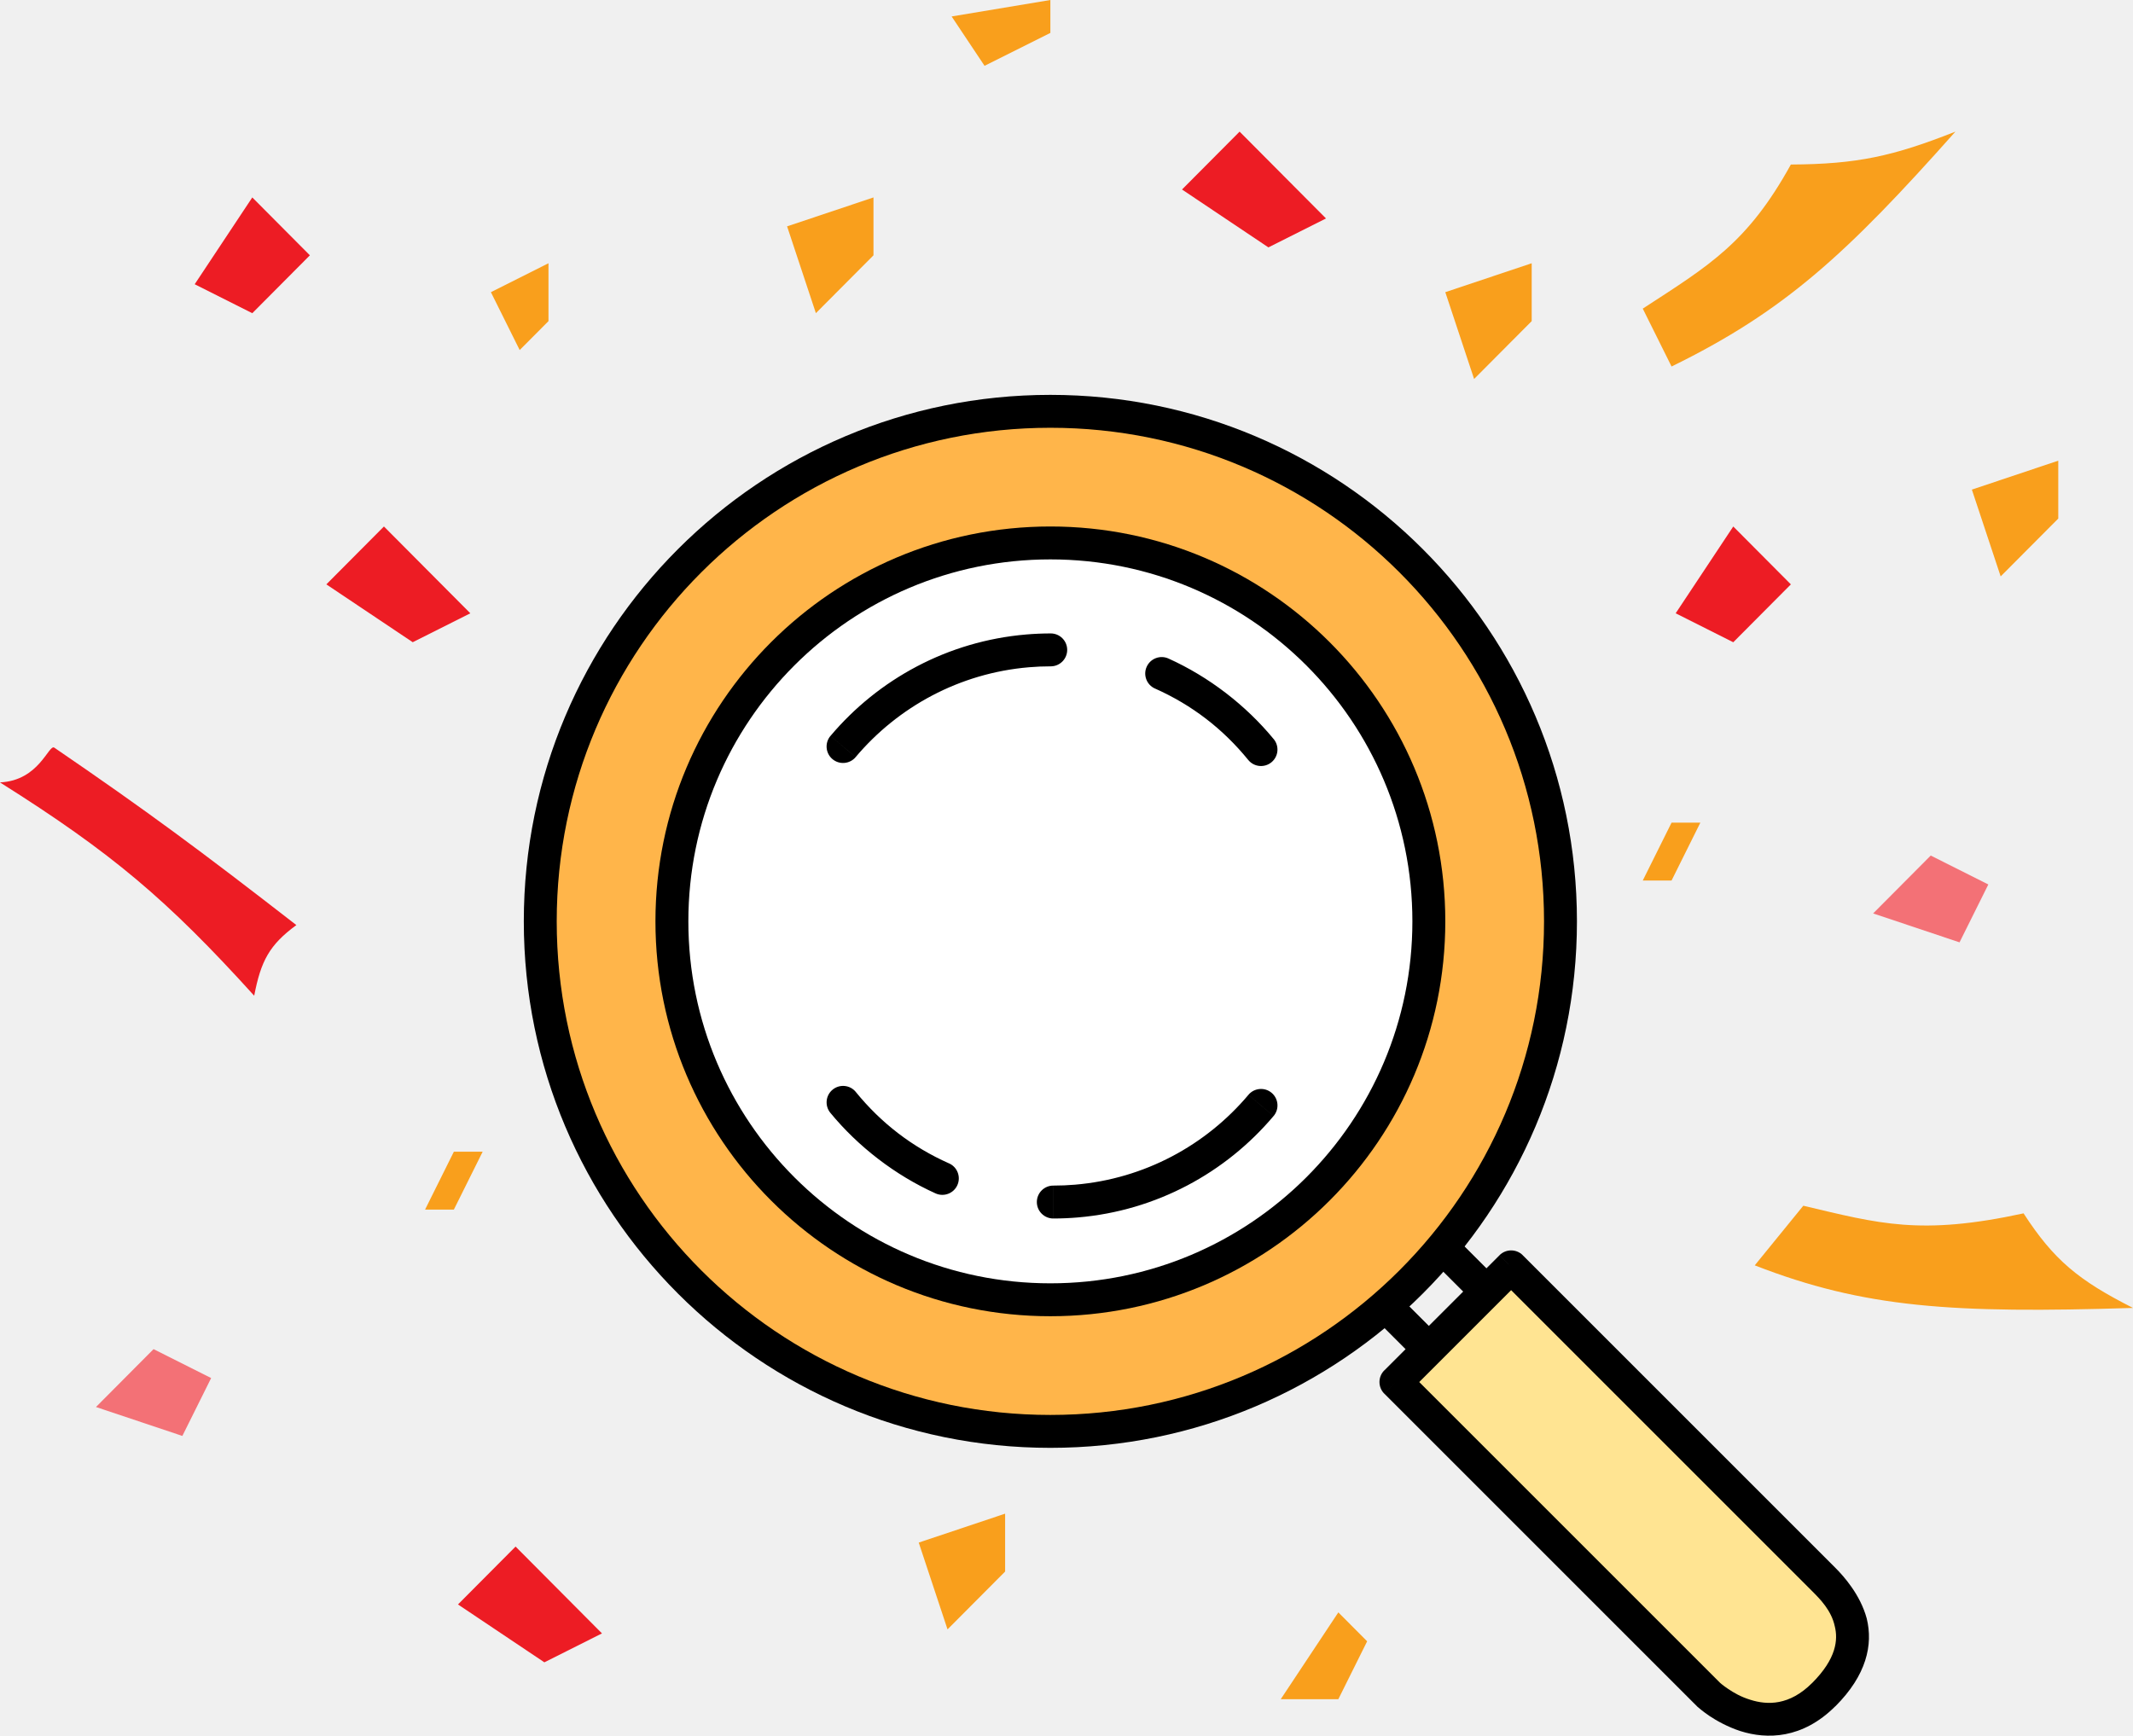
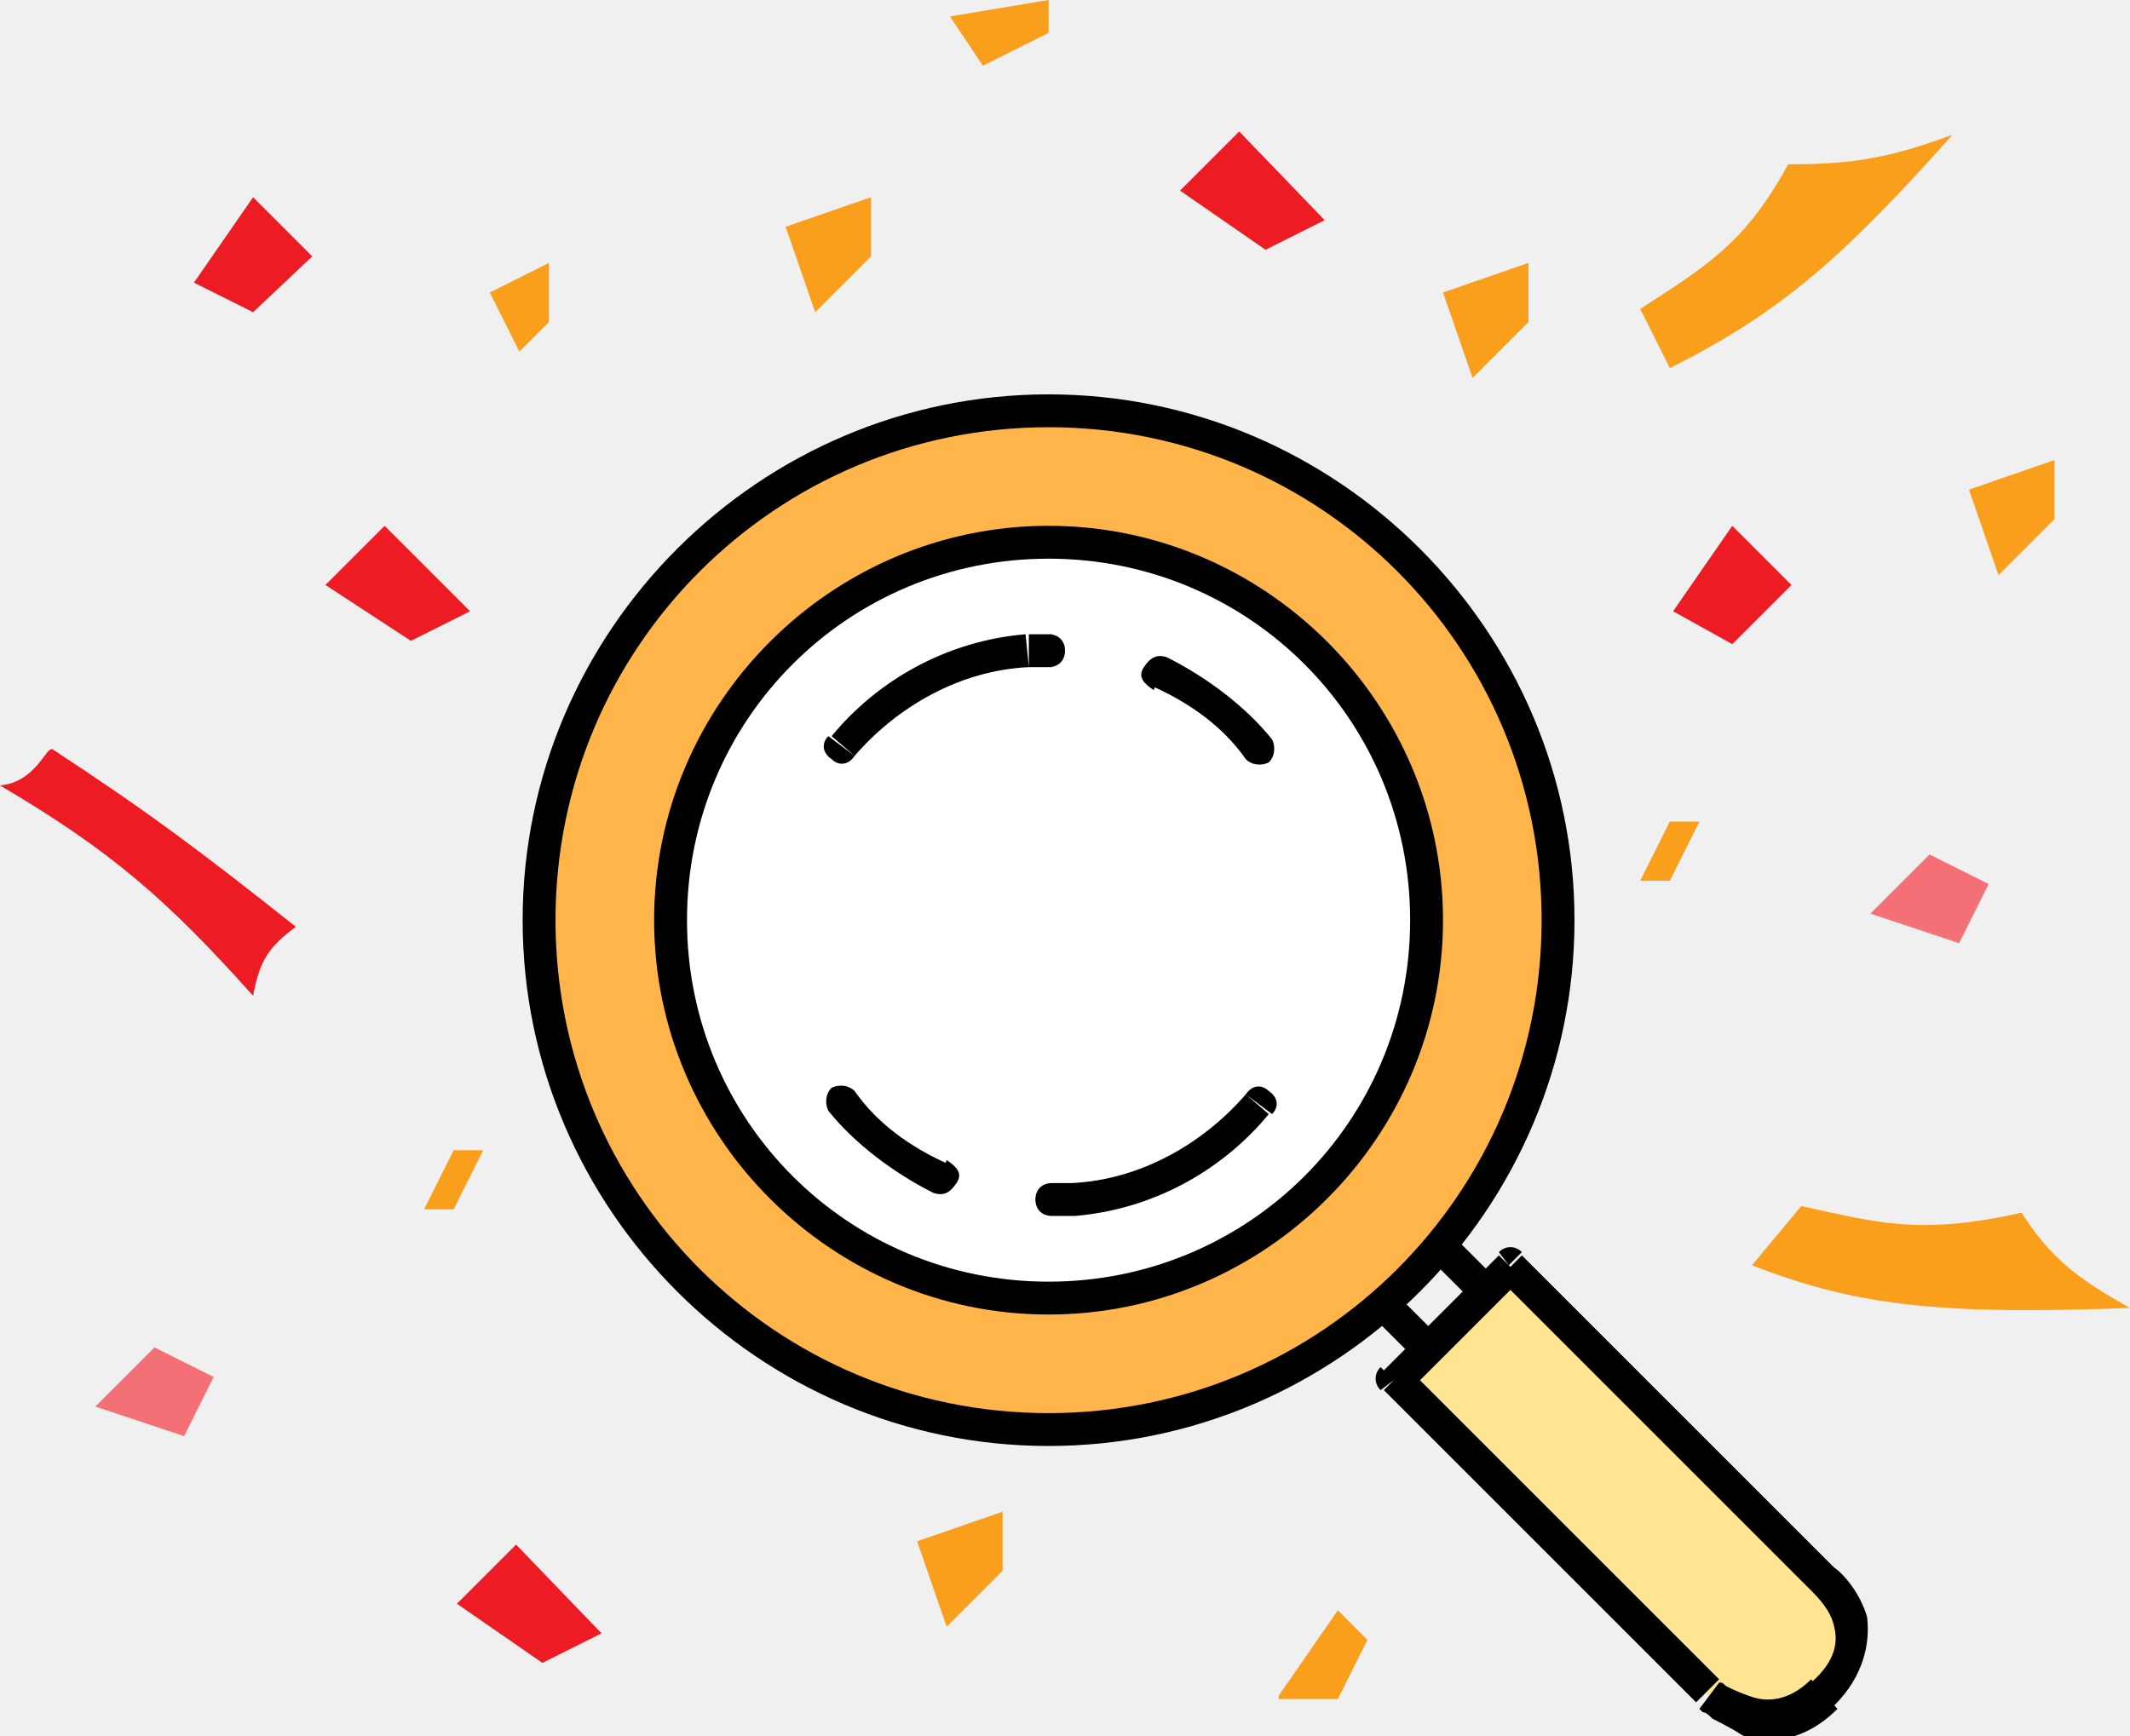
- <svg xmlns="http://www.w3.org/2000/svg" version="1.1" x="0px" y="0px" width="64.812px" height="52.75px" viewBox="1169.084 177.045 64.812 52.75" enable-background="new 1169.084 177.045 64.812 52.75" xml:space="preserve">
+ <svg xmlns="http://www.w3.org/2000/svg" version="1.1" id="Слой_1" x="0px" y="0px" width="64.8px" height="52.8px" viewBox="0 0 64.8 52.8" enable-background="new 0 0 64.8 52.8" xml:space="preserve">
  <g id="konfeti_x5F_search">
-     <path id="path5_fill_1_" fill="#ED1C24" d="M1175,185.683l1.75-2.638l1.75,1.759l-1.75,1.759L1175,185.683z" />
-     <path id="path11_fill" fill="#F99F1C" d="M1230.571,213.919c-3.141,0.681-4.389,0.312-6.693-0.232l-1.475,1.812   c3.331,1.298,6.017,1.465,11.493,1.294C1232.24,215.954,1231.492,215.34,1230.571,213.919z" />
-     <path id="path10_fill" fill="#F99F1C" d="M1223.5,182.045c-1.32,2.391-2.486,3.069-4.5,4.379l0.875,1.759   c3.424-1.676,5.304-3.402,8.625-7.138C1226.603,181.795,1225.511,182.034,1223.5,182.045z" />
-     <path id="path9_fill" fill="#ED1C24" d="M1176.808,207.305c0.203-1.054,0.458-1.543,1.281-2.147   c-2.928-2.273-4.546-3.472-7.358-5.394c-0.175-0.096-0.458,1.005-1.648,1.058C1172.491,202.968,1174.173,204.396,1176.808,207.305z   " />
-     <path id="path3_fill_3_" fill="#F99F1C" d="M1229.875,194.562l-0.875-2.638l2.625-0.879v1.759L1229.875,194.562z" />
-     <path id="path8_fill" fill="#F99F1C" d="M1199,179.045l-1-1.5l3-0.5v1L1199,179.045z" />
-     <path id="path1_fill_1_" fill="#ED1C24" d="M1184.75,224.045l-1.75,1.759l2.625,1.759l1.75-0.879L1184.75,224.045z" />
-     <path id="path7_fill" fill="#F99F1C" d="M1208,228.683l1.75-2.638l0.875,0.879l-0.875,1.759H1208z" />
-     <path id="path6_fill_1_" fill="#F37176" d="M1226,204.804l1.75-1.759l1.75,0.879l-0.875,1.759L1226,204.804z" />
-     <path id="path6_fill" fill="#F37176" d="M1172,219.804l1.75-1.759l1.75,0.879l-0.875,1.759L1172,219.804z" />
-     <path id="path5_fill" fill="#ED1C24" d="M1220,195.683l1.75-2.638l1.75,1.759l-1.75,1.759L1220,195.683z" />
-     <path id="path4_fill" fill="#F99F1C" d="M1185.75,185.045l-1.75,0.879l0.875,1.759l0.875-0.879V185.045z" />
-     <path id="path3_fill_2_" fill="#F99F1C" d="M1213.875,188.562l-0.875-2.638l2.625-0.879v1.759L1213.875,188.562z" />
-     <path id="path3_fill_1_" fill="#F99F1C" d="M1197.875,226.562l-0.875-2.638l2.625-0.879v1.759L1197.875,226.562z" />
-     <path id="path3_fill" fill="#F99F1C" d="M1193.875,186.562l-0.875-2.638l2.625-0.879v1.759L1193.875,186.562z" />
-     <path id="path2_fill" fill="#ED1C24" d="M1179,194.804l1.75-1.759l2.625,2.638l-1.75,0.879L1179,194.804z" />
-     <path id="path1_fill" fill="#ED1C24" d="M1206.75,181.045l-1.75,1.759l2.625,1.759l1.75-0.879L1206.75,181.045z" />
-     <path id="path0_fill_1_" fill="#F99F1C" d="M1219,203.804l0.875-1.759h0.875l-0.875,1.759H1219z" />
-     <path id="path0_fill" fill="#F99F1C" d="M1182,213.804l0.875-1.759h0.875l-0.875,1.759H1182z" />
+     <path id="path5_fill_1_" fill="#ED1C24" d="M5.9,8.6L7.7,6l1.8,1.8L7.7,9.5L5.9,8.6z" />
+     <path id="path11_fill" fill="#F99F1C" d="M61.5,36.9c-3.1,0.7-4.4,0.3-6.7-0.2l-1.5,1.8c3.3,1.3,6,1.5,11.5,1.3   C63.2,38.9,62.4,38.3,61.5,36.9z" />
+     <path id="path10_fill" fill="#F99F1C" d="M54.4,5c-1.3,2.4-2.5,3.1-4.5,4.4l0.9,1.8c3.4-1.7,5.3-3.4,8.6-7.1   C57.5,4.8,56.4,5,54.4,5z" />
+     <path id="path9_fill" fill="#ED1C24" d="M7.7,30.3c0.2-1.1,0.5-1.5,1.3-2.1c-2.9-2.3-4.5-3.5-7.4-5.4c-0.2-0.1-0.5,1-1.6,1.1   C3.4,25.9,5.1,27.4,7.7,30.3z" />
+     <path id="path3_fill_3_" fill="#F99F1C" d="M60.8,17.5l-0.9-2.6l2.6-0.9v1.8L60.8,17.5z" />
+     <path id="path8_fill" fill="#F99F1C" d="M29.9,2l-1-1.5l3-0.5v1L29.9,2z" />
+     <path id="path1_fill_1_" fill="#ED1C24" d="M15.7,47l-1.8,1.8l2.6,1.8l1.8-0.9L15.7,47z" />
+     <path id="path7_fill" fill="#F99F1C" d="M38.9,51.6l1.8-2.6l0.9,0.9l-0.9,1.8H38.9z" />
+     <path id="path6_fill_1_" fill="#F37176" d="M56.9,27.8l1.8-1.8l1.8,0.9l-0.9,1.8L56.9,27.8z" />
+     <path id="path6_fill" fill="#F37176" d="M2.9,42.8L4.7,41l1.8,0.9l-0.9,1.8L2.9,42.8z" />
+     <path id="path5_fill" fill="#ED1C24" d="M50.9,18.6l1.8-2.6l1.8,1.8l-1.8,1.8L50.9,18.6z" />
+     <path id="path4_fill" fill="#F99F1C" d="M16.7,8l-1.8,0.9l0.9,1.8l0.9-0.9V8z" />
+     <path id="path3_fill_2_" fill="#F99F1C" d="M44.8,11.5l-0.9-2.6L46.5,8v1.8L44.8,11.5z" />
+     <path id="path3_fill_1_" fill="#F99F1C" d="M28.8,49.5l-0.9-2.6l2.6-0.9v1.8L28.8,49.5z" />
+     <path id="path3_fill" fill="#F99F1C" d="M24.8,9.5l-0.9-2.6L26.5,6v1.8L24.8,9.5z" />
+     <path id="path2_fill" fill="#ED1C24" d="M9.9,17.8l1.8-1.8l2.6,2.6l-1.8,0.9L9.9,17.8z" />
+     <path id="path1_fill" fill="#ED1C24" d="M37.7,4l-1.8,1.8l2.6,1.8l1.8-0.9L37.7,4z" />
+     <path id="path0_fill_1_" fill="#F99F1C" d="M49.9,26.8l0.9-1.8h0.9l-0.9,1.8H49.9z" />
+     <path id="path0_fill" fill="#F99F1C" d="M12.9,36.8l0.9-1.8h0.9l-0.9,1.8H12.9z" />
  </g>
  <g id="search">
-     <path id="path13_stroke_2x" d="M1215,205.045c0,7.732-6.268,14-14,14v2c8.837,0,16-7.163,16-16H1215z M1201,219.045   c-7.732,0-14-6.268-14-14h-2c0,8.837,7.163,16,16,16V219.045z M1187,205.045c0-7.732,6.268-14,14-14v-2c-8.837,0-16,7.163-16,16   H1187z M1201,191.045c7.732,0,14,6.268,14,14h2c0-8.837-7.163-16-16-16V191.045z" />
-     <path id="path17_stroke" d="M1210.146,216.399l2,2l0.707-0.707l-2-2L1210.146,216.399z" />
-     <path id="path17_stroke_1_" d="M1211.646,214.399l2,2l0.707-0.707l-2-2L1211.646,214.399z" />
-     <path id="path18_fill" fill="#FFE492" d="M1215,215.545l-3.5,3.5l9.5,9.5c0,0,1.813,1.688,3.5,0s0.5-3,0-3.5L1215,215.545z" />
-     <path id="path19_stroke" d="M1211.5,219.045l-0.354-0.354c-0.195,0.195-0.195,0.512,0,0.707L1211.5,219.045z M1215,215.545   l0.354-0.354c-0.195-0.195-0.512-0.195-0.707,0L1215,215.545z M1221,228.545l-0.354,0.354c0.004,0.004,0.008,0.008,0.013,0.012   L1221,228.545z M1211.854,219.399l3.5-3.5l-0.707-0.707l-3.5,3.5L1211.854,219.399z M1214.646,215.899l9.5,9.5l0.707-0.707   l-9.5-9.5L1214.646,215.899z M1224.146,225.399c0.244,0.244,0.586,0.587,0.689,1.071c0.1,0.404,0.053,0.98-0.689,1.722l0.707,0.707   c0.946-0.946,1.149-1.869,0.952-2.669c-0.194-0.72-0.696-1.282-0.952-1.538L1224.146,225.399z M1224.146,228.191   c-0.687,0.687-1.355,0.676-1.878,0.51c-0.284-0.087-0.5-0.212-0.68-0.334c-0.085-0.057-0.145-0.103-0.192-0.141   c-0.022-0.018-0.035-0.029-0.046-0.039c-0.005-0.004-0.007-0.006-0.009-0.008c-0.001-0.001-0.001-0.001-0.001-0.001c0,0,0,0,0,0   c0,0,0,0,0,0c0,0,0,0,0,0c0,0,0,0-0.34,0.366s-0.34,0.366-0.34,0.366c0,0,0,0,0,0c0,0,0.001,0.001,0.001,0.001   c0,0.001,0.001,0.001,0.002,0.002c0.001,0.001,0.004,0.004,0.007,0.006c0.005,0.004,0.013,0.011,0.022,0.019   c0.016,0.014,0.043,0.037,0.074,0.062c0.058,0.047,0.153,0.12,0.264,0.195c0.212,0.142,0.554,0.333,0.935,0.457   c0.806,0.256,1.887,0.245,2.888-0.756L1224.146,228.191z M1221.354,228.191l-9.5-9.5l-0.707,0.707l9.5,9.5L1221.354,228.191z" />
-     <path id="path12_fill" fill="#FFB54A" d="M1216,205.045c0,8.284-6.716,15-15,15s-15-6.716-15-15c0-8.284,6.716-15,15-15   S1216,196.761,1216,205.045z" />
-     <path id="path15_stroke_2x" d="M1211,205.045c0,5.523-4.477,10-10,10v2c6.627,0,12-5.373,12-12H1211z M1201,215.045   c-5.523,0-10-4.477-10-10h-2c0,6.627,5.373,12,12,12V215.045z M1191,205.045c0-5.523,4.477-10,10-10v-2c-6.627,0-12,5.373-12,12   H1191z M1201,195.045c5.523,0,10,4.477,10,10h2c0-6.627-5.373-12-12-12V195.045z" />
-     <path id="path14_fill" fill="#FFFFFF" d="M1212,205.045c0,6.075-4.925,11-11,11s-11-4.925-11-11c0-6.075,4.925-11,11-11   S1212,198.97,1212,205.045z" />
-     <path id="path16_stroke" d="M1194.318,199.409c-0.178,0.211-0.151,0.527,0.06,0.705c0.211,0.178,0.527,0.151,0.705-0.06   L1194.318,199.409z M1200.306,196.825l0.042,0.498l0,0L1200.306,196.825z M1201.011,197.295c0.276,0,0.5-0.224,0.5-0.5   s-0.224-0.5-0.5-0.5V197.295z M1204.587,197.057c-0.252-0.113-0.548,0-0.661,0.252c-0.113,0.252,0,0.548,0.252,0.661   L1204.587,197.057z M1207.013,200.141c0.175,0.214,0.49,0.245,0.704,0.07c0.214-0.175,0.245-0.49,0.07-0.704L1207.013,200.141z    M1195.083,200.053c1.289-1.529,3.157-2.552,5.266-2.73l-0.084-0.996c-2.382,0.202-4.492,1.358-5.946,3.082L1195.083,200.053z    M1200.348,197.323c0.222-0.019,0.436-0.028,0.663-0.028v-1c-0.248,0-0.505,0.011-0.748,0.032L1200.348,197.323z M1204.178,197.969   c1.126,0.501,2.066,1.227,2.835,2.172l0.774-0.633c-0.846-1.029-1.969-1.896-3.2-2.451L1204.178,197.969z" />
-     <path id="path16_stroke_1_" d="M1207.783,210.961c0.178-0.211,0.151-0.527-0.06-0.705c-0.211-0.178-0.527-0.151-0.705,0.06   L1207.783,210.961z M1201.795,213.545l-0.042-0.498l0,0L1201.795,213.545z M1201.089,213.075c-0.276,0-0.5,0.224-0.5,0.5   s0.224,0.5,0.5,0.5V213.075z M1197.513,213.313c0.252,0.113,0.548,0,0.661-0.252s0-0.548-0.252-0.661L1197.513,213.313z    M1195.088,210.229c-0.175-0.214-0.49-0.245-0.704-0.07c-0.214,0.175-0.245,0.49-0.07,0.704L1195.088,210.229z M1207.018,210.317   c-1.289,1.529-3.157,2.552-5.266,2.73l0.084,0.996c2.382-0.202,4.492-1.358,5.946-3.082L1207.018,210.317z M1201.753,213.047   c-0.222,0.019-0.436,0.028-0.663,0.028v1c0.248,0,0.505-0.011,0.748-0.032L1201.753,213.047z M1197.922,212.401   c-1.126-0.501-2.066-1.227-2.835-2.172l-0.774,0.633c0.846,1.029,1.969,1.896,3.2,2.451L1197.922,212.401z" />
+     <path id="path13_stroke_2x" d="M45.9,28c0,7.7-6.3,14-14,14v2c8.8,0,16-7.2,16-16H45.9z M31.9,42c-7.7,0-14-6.3-14-14h-2   c0,8.8,7.2,16,16,16V42z M17.9,28c0-7.7,6.3-14,14-14v-2c-8.8,0-16,7.2-16,16H17.9z M31.9,14c7.7,0,14,6.3,14,14h2   c0-8.8-7.2-16-16-16V14z" />
+     <path id="path17_stroke" d="M41.1,39.4l2,2l0.7-0.7l-2-2L41.1,39.4z" />
+     <path id="path17_stroke_1_" d="M42.6,37.4l2,2l0.7-0.7l-2-2L42.6,37.4z" />
+     <path id="path18_fill" fill="#FFE492" d="M45.9,38.5L42.4,42l9.5,9.5c0,0,1.8,1.7,3.5,0s0.5-3,0-3.5L45.9,38.5z" />
+     <path id="path19_stroke" d="M42.4,42l-0.4-0.4c-0.2,0.2-0.2,0.5,0,0.7L42.4,42z M45.9,38.5l0.4-0.4c-0.2-0.2-0.5-0.2-0.7,0   L45.9,38.5z M51.9,51.5l-0.4,0.4c0,0,0,0,0,0L51.9,51.5z M42.8,42.4l3.5-3.5l-0.7-0.7l-3.5,3.5L42.8,42.4z M45.6,38.9l9.5,9.5   l0.7-0.7l-9.5-9.5L45.6,38.9z M55.1,48.4c0.2,0.2,0.6,0.6,0.7,1.1c0.1,0.4,0.1,1-0.7,1.7l0.7,0.7c0.9-0.9,1.1-1.9,1-2.7   c-0.2-0.7-0.7-1.3-1-1.5L55.1,48.4z M55.1,51.1c-0.7,0.7-1.4,0.7-1.9,0.5c-0.3-0.1-0.5-0.2-0.7-0.3c-0.1-0.1-0.1-0.1-0.2-0.1   c0,0,0,0,0,0c0,0,0,0,0,0c0,0,0,0,0,0l0,0l0,0l0,0c0,0,0,0-0.3,0.4s-0.3,0.4-0.3,0.4l0,0l0,0c0,0,0,0,0,0c0,0,0,0,0,0c0,0,0,0,0,0   c0,0,0,0,0.1,0.1c0.1,0,0.2,0.1,0.3,0.2c0.2,0.1,0.6,0.3,0.9,0.5c0.8,0.3,1.9,0.2,2.9-0.8L55.1,51.1z M52.3,51.1l-9.5-9.5l-0.7,0.7   l9.5,9.5L52.3,51.1z" />
+     <path id="path12_fill" fill="#FFB54A" d="M46.9,28c0,8.3-6.7,15-15,15s-15-6.7-15-15s6.7-15,15-15S46.9,19.7,46.9,28z" />
+     <path id="path15_stroke_2x" d="M41.9,28c0,5.5-4.5,10-10,10v2c6.6,0,12-5.4,12-12H41.9z M31.9,38c-5.5,0-10-4.5-10-10h-2   c0,6.6,5.4,12,12,12V38z M21.9,28c0-5.5,4.5-10,10-10v-2c-6.6,0-12,5.4-12,12H21.9z M31.9,18c5.5,0,10,4.5,10,10h2   c0-6.6-5.4-12-12-12V18z" />
+     <path id="path14_fill" fill="#FFFFFF" d="M42.9,28c0,6.1-4.9,11-11,11s-11-4.9-11-11s4.9-11,11-11S42.9,21.9,42.9,28z" />
+     <path id="path16_stroke" d="M25.2,22.4c-0.2,0.2-0.2,0.5,0.1,0.7c0.2,0.2,0.5,0.2,0.7-0.1L25.2,22.4z M31.2,19.8l0,0.5l0,0   L31.2,19.8z M31.9,20.3c0.3,0,0.5-0.2,0.5-0.5s-0.2-0.5-0.5-0.5V20.3z M35.5,20c-0.3-0.1-0.5,0-0.7,0.3s0,0.5,0.3,0.7L35.5,20z    M37.9,23.1c0.2,0.2,0.5,0.2,0.7,0.1c0.2-0.2,0.2-0.5,0.1-0.7L37.9,23.1z M26,23c1.3-1.5,3.2-2.6,5.3-2.7l-0.1-1   c-2.4,0.2-4.5,1.4-5.9,3.1L26,23z M31.3,20.3c0.2,0,0.4,0,0.7,0v-1c-0.2,0-0.5,0-0.7,0L31.3,20.3z M35.1,20.9   c1.1,0.5,2.1,1.2,2.8,2.2l0.8-0.6c-0.8-1-2-1.9-3.2-2.5L35.1,20.9z" />
+     <path id="path16_stroke_1_" d="M38.7,33.9c0.2-0.2,0.2-0.5-0.1-0.7c-0.2-0.2-0.5-0.2-0.7,0.1L38.7,33.9z M32.7,36.5l0-0.5l0,0   L32.7,36.5z M32,36c-0.3,0-0.5,0.2-0.5,0.5S31.7,37,32,37V36z M28.4,36.3c0.3,0.1,0.5,0,0.7-0.3s0-0.5-0.3-0.7L28.4,36.3z M26,33.2   c-0.2-0.2-0.5-0.2-0.7-0.1c-0.2,0.2-0.2,0.5-0.1,0.7L26,33.2z M37.9,33.3c-1.3,1.5-3.2,2.6-5.3,2.7l0.1,1c2.4-0.2,4.5-1.4,5.9-3.1   L37.9,33.3z M32.7,36c-0.2,0-0.4,0-0.7,0v1c0.2,0,0.5,0,0.7,0L32.7,36z M28.8,35.4c-1.1-0.5-2.1-1.2-2.8-2.2l-0.8,0.6   c0.8,1,2,1.9,3.2,2.5L28.8,35.4z" />
  </g>
</svg>
